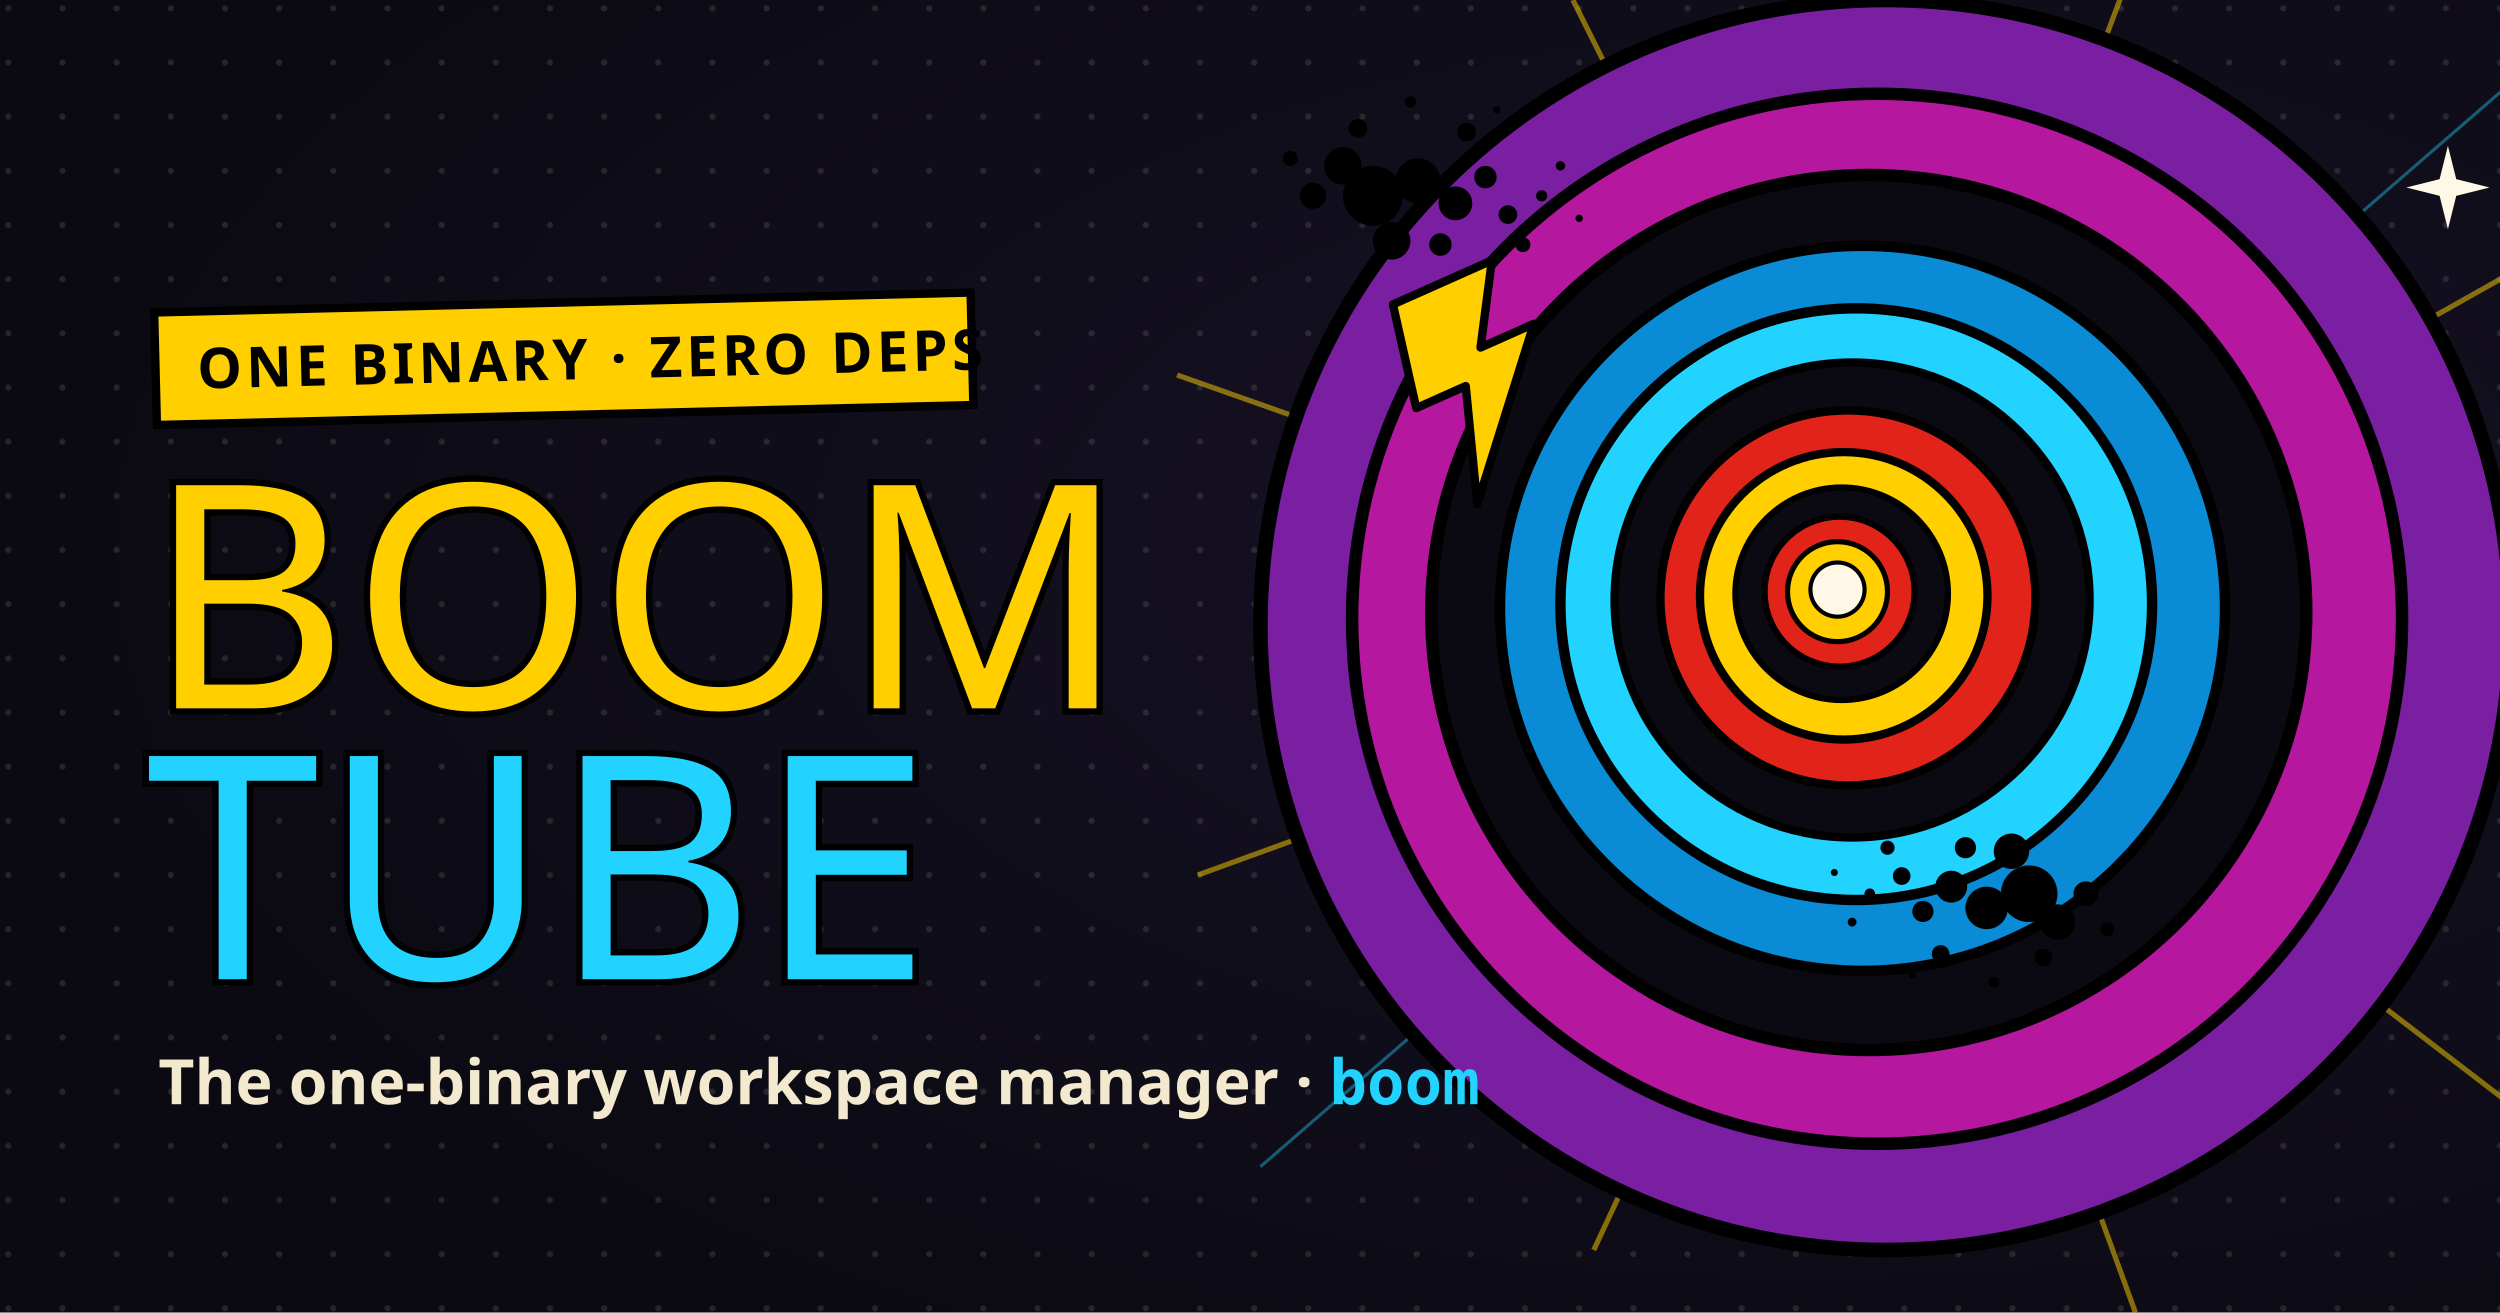
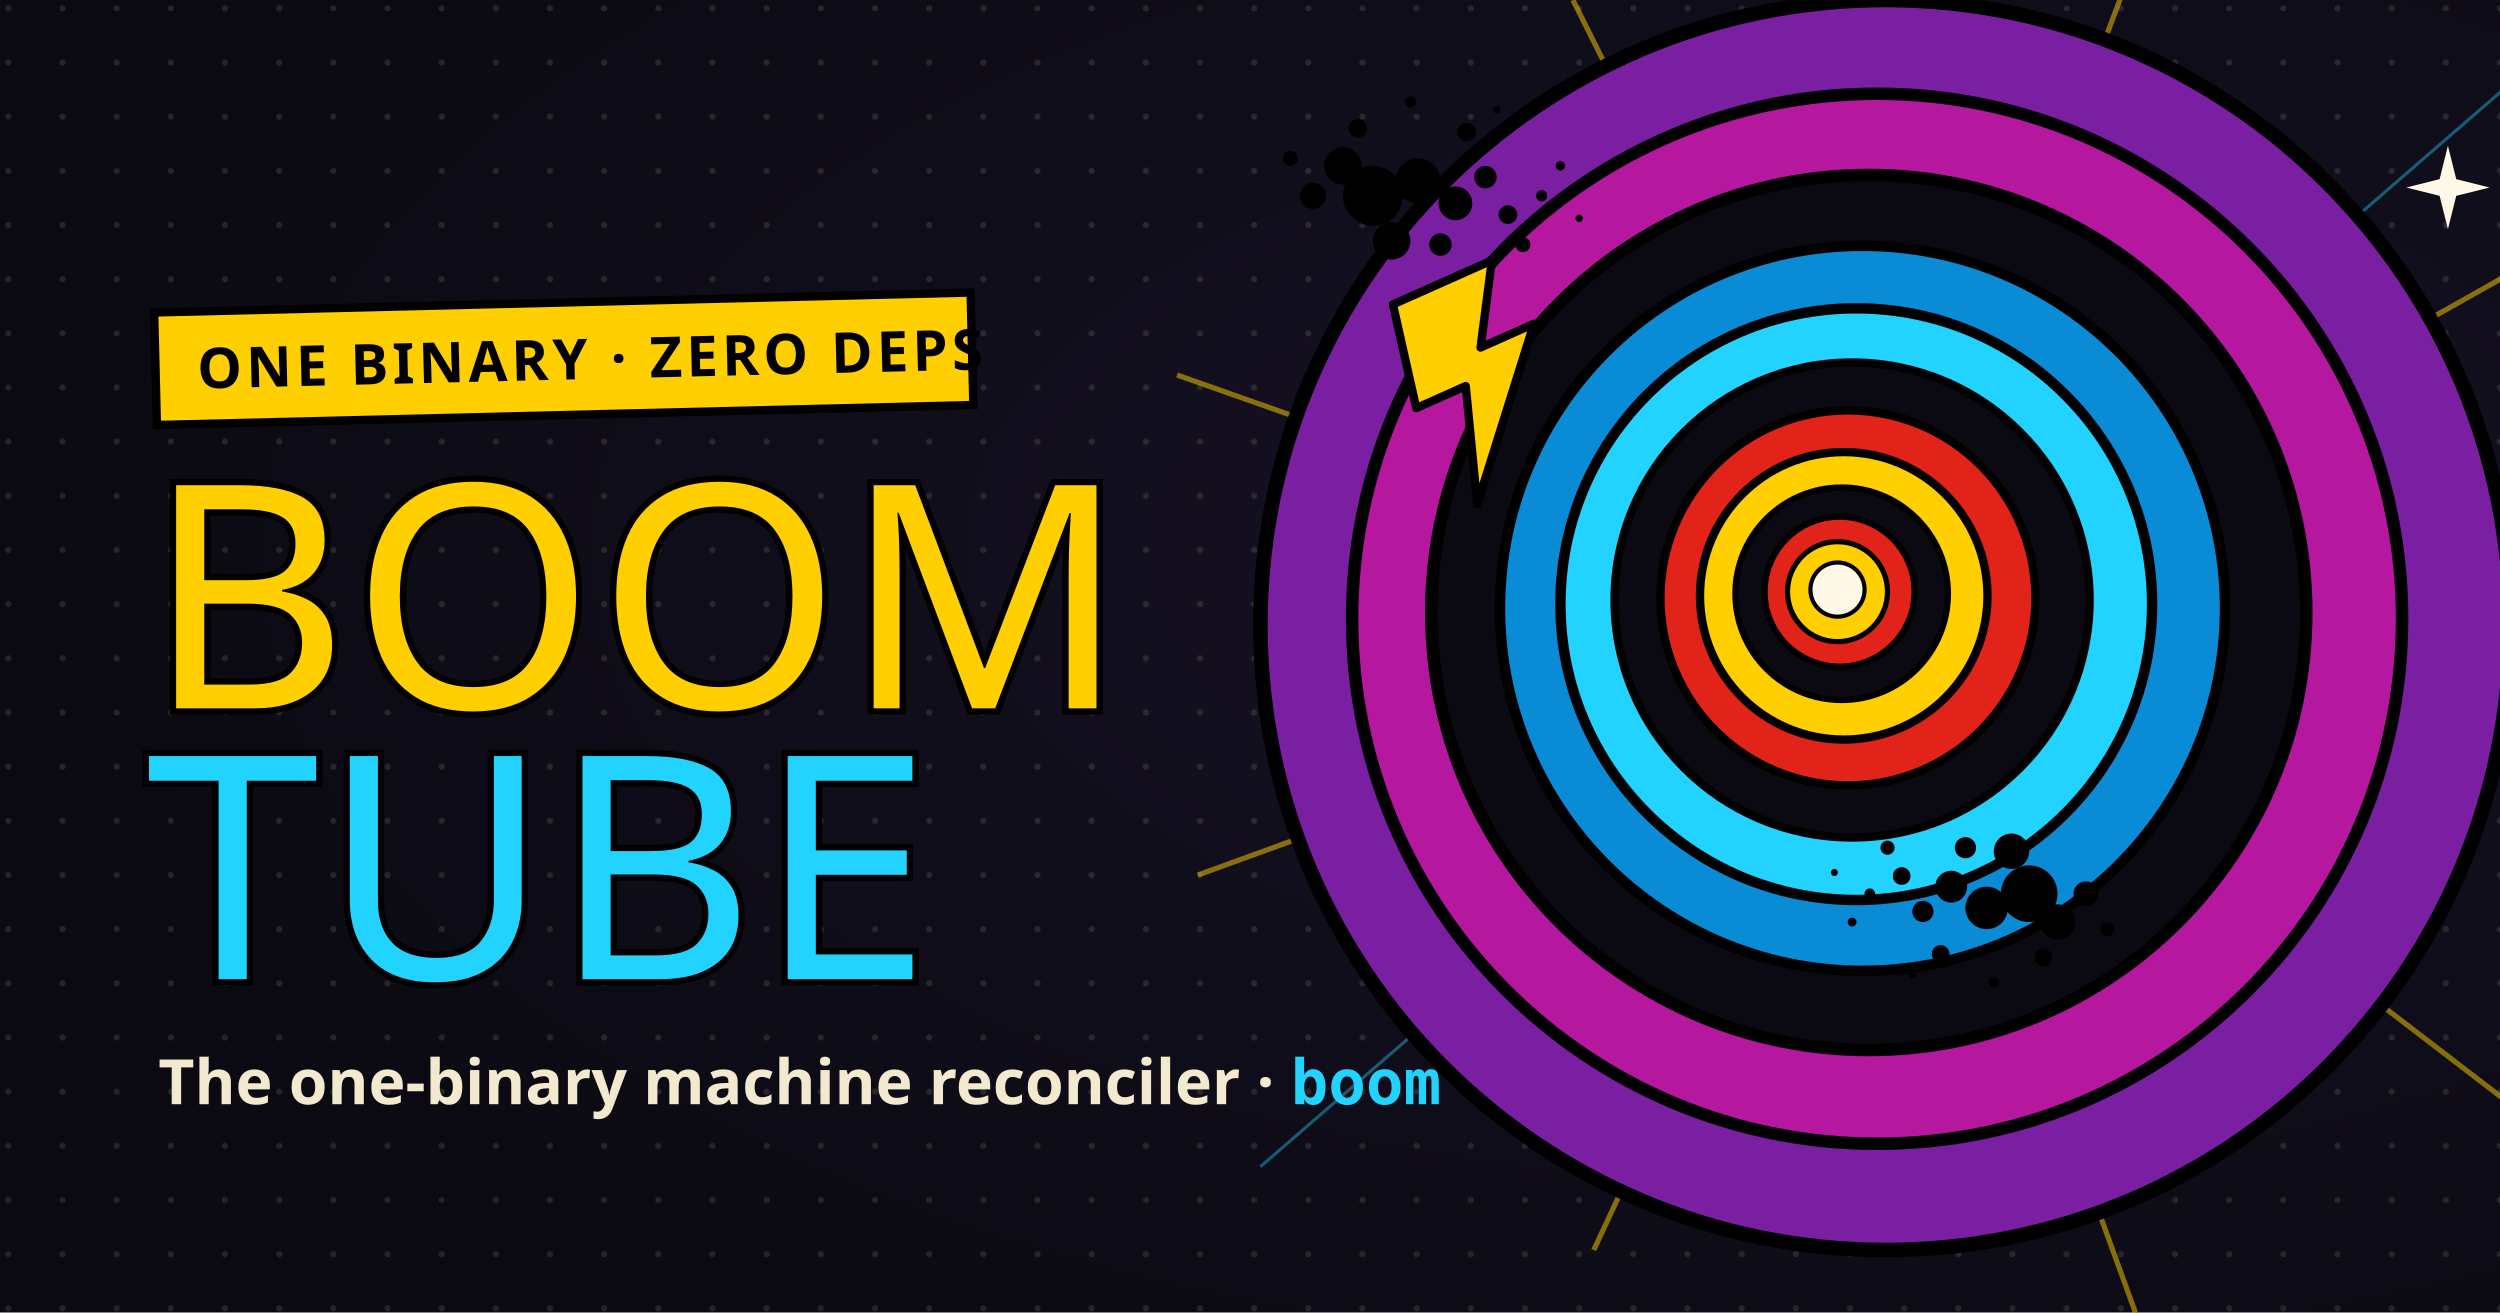
<svg xmlns="http://www.w3.org/2000/svg" width="1200" height="630" viewBox="0 0 1200 630">
  <defs>
    <radialGradient id="vig" cx="72%" cy="42%" r="70%">
      <stop offset="0%" stop-color="#171226" />
      <stop offset="100%" stop-color="#0b0a12" />
    </radialGradient>
    <pattern id="dots" width="26" height="26" patternUnits="userSpaceOnUse">
      <circle cx="4" cy="4" r="1.5" fill="#f3e9cf" opacity=".12" />
    </pattern>
    <symbol id="krak" viewBox="0 0 240 120">
      <g fill="currentColor">
        <circle cx="60" cy="60" r="16" />
        <circle cx="84" cy="52" r="12" />
        <circle cx="44" cy="44" r="10" />
        <circle cx="104" cy="64" r="9" />
        <circle cx="70" cy="84" r="10" />
        <circle cx="28" cy="60" r="7" />
        <circle cx="120" cy="50" r="6" />
        <circle cx="96" cy="86" r="6" />
        <circle cx="52" cy="24" r="5" />
        <circle cx="132" cy="70" r="5" />
        <circle cx="16" cy="40" r="4" />
        <circle cx="140" cy="86" r="4" />
        <circle cx="110" cy="26" r="5" />
        <circle cx="150" cy="60" r="3" />
        <circle cx="160" cy="44" r="2.5" />
        <circle cx="170" cy="72" r="2" />
        <circle cx="80" cy="10" r="3" />
        <circle cx="126" cy="14" r="2" />
      </g>
    </symbol>
    <symbol id="bolt" viewBox="0 0 80 110">
      <path fill="currentColor" stroke="#000" stroke-width="4" stroke-linejoin="round" d="M14 2 L66 2 L44 38 L72 38 L12 106 L30 52 L4 52 Z" />
    </symbol>
    <symbol id="spark" viewBox="0 0 40 40">
      <path fill="currentColor" d="M20 0 L24 16 L40 20 L24 24 L20 40 L16 24 L0 20 L16 16 Z" />
    </symbol>
  </defs>
  <rect width="1200" height="630" fill="url(#vig)" />
  <rect width="1200" height="630" fill="url(#dots)" />
  <g transform="translate(905 300)">
    <g stroke="#ffcf00" stroke-width="2.5" opacity=".5">
      <line x1="0" y1="0" x2="360" y2="0" />
      <line x1="0" y1="0" x2="300" y2="230" />
      <line x1="0" y1="0" x2="120" y2="330" />
      <line x1="0" y1="0" x2="-140" y2="300" />
      <line x1="0" y1="0" x2="-330" y2="120" />
      <line x1="0" y1="0" x2="-340" y2="-120" />
      <line x1="0" y1="0" x2="-150" y2="-300" />
      <line x1="0" y1="0" x2="120" y2="-320" />
      <line x1="0" y1="0" x2="320" y2="-180" />
    </g>
    <g stroke="#22d3ff" stroke-width="1.5" opacity=".4">
      <line x1="0" y1="0" x2="300" y2="-260" />
      <line x1="0" y1="0" x2="-300" y2="260" />
    </g>
    <ellipse cx="0" cy="0" rx="300" ry="300" fill="#7a1fa2" stroke="#000" stroke-width="7" />
    <ellipse cx="-4" cy="-3" rx="252" ry="252" fill="#b5179e" stroke="#000" stroke-width="6" />
    <ellipse cx="-8" cy="-6" rx="210" ry="210" fill="#0b0a12" stroke="#000" stroke-width="6" />
    <ellipse cx="-11" cy="-8" rx="174" ry="174" fill="#0a8bd6" stroke="#000" stroke-width="5" />
    <ellipse cx="-14" cy="-10" rx="142" ry="142" fill="#22d3ff" stroke="#000" stroke-width="5" />
    <ellipse cx="-16" cy="-12" rx="114" ry="114" fill="#0b0a12" stroke="#000" stroke-width="4" />
    <ellipse cx="-18" cy="-13" rx="90" ry="90" fill="#e2231a" stroke="#000" stroke-width="4" />
    <ellipse cx="-20" cy="-14" rx="69" ry="69" fill="#ffcf00" stroke="#000" stroke-width="4" />
    <ellipse cx="-21" cy="-15" rx="51" ry="51" fill="#0b0a12" stroke="#000" stroke-width="3" />
    <ellipse cx="-22" cy="-16" rx="36" ry="36" fill="#e2231a" stroke="#000" stroke-width="3" />
    <ellipse cx="-23" cy="-16" rx="24" ry="24" fill="#ffcf00" stroke="#000" stroke-width="2.5" />
    <ellipse cx="-23" cy="-17" rx="13" ry="13" fill="#fff8e7" stroke="#000" stroke-width="2" />
    <g style="color:#000">
      <use href="#krak" width="240" height="120" transform="translate(-300 -260) scale(.9)" />
      <use href="#krak" width="240" height="120" transform="translate(120 180) rotate(180) scale(.85)" />
    </g>
    <use href="#bolt" width="80" height="110" style="color:#ffcf00" transform="translate(-250 -150) rotate(-24)" />
    <use href="#spark" width="40" height="40" style="color:#fff8e7" transform="translate(250 -230)" />
  </g>
  <g transform="translate(70 0)">
    <g transform="translate(4 150) rotate(-1.4)">
      <rect x="0" y="0" width="392" height="54" fill="#ffcf00" stroke="#000" stroke-width="4" />
      <text x="20" y="37" font-family="'Arial Narrow', Impact, sans-serif" font-weight="700" font-size="27" letter-spacing="2" fill="#000">ONE BINARY · ZERO DEPS</text>
    </g>
    <g font-family="Impact, 'Arial Narrow Bold', sans-serif" paint-order="stroke" stroke="#000">
      <text x="0" y="340" font-size="150" fill="#ffcf00" stroke-width="6" letter-spacing="1">BOOM</text>
      <text x="0" y="470" font-size="150" fill="#22d3ff" stroke-width="6" letter-spacing="1">TUBE</text>
    </g>
-     <text x="6" y="530" font-family="'Trebuchet MS', Verdana, sans-serif" font-weight="700" font-size="30" fill="#f3e9cf">The one-binary workspace manager · <tspan fill="#22d3ff" font-family="monospace">boom</tspan>
+     <text x="6" y="530" font-family="'Trebuchet MS', Verdana, sans-serif" font-weight="700" font-size="30" fill="#f3e9cf">The one-binary machine reconciler · <tspan fill="#22d3ff" font-family="monospace">boom</tspan>
    </text>
  </g>
</svg>
